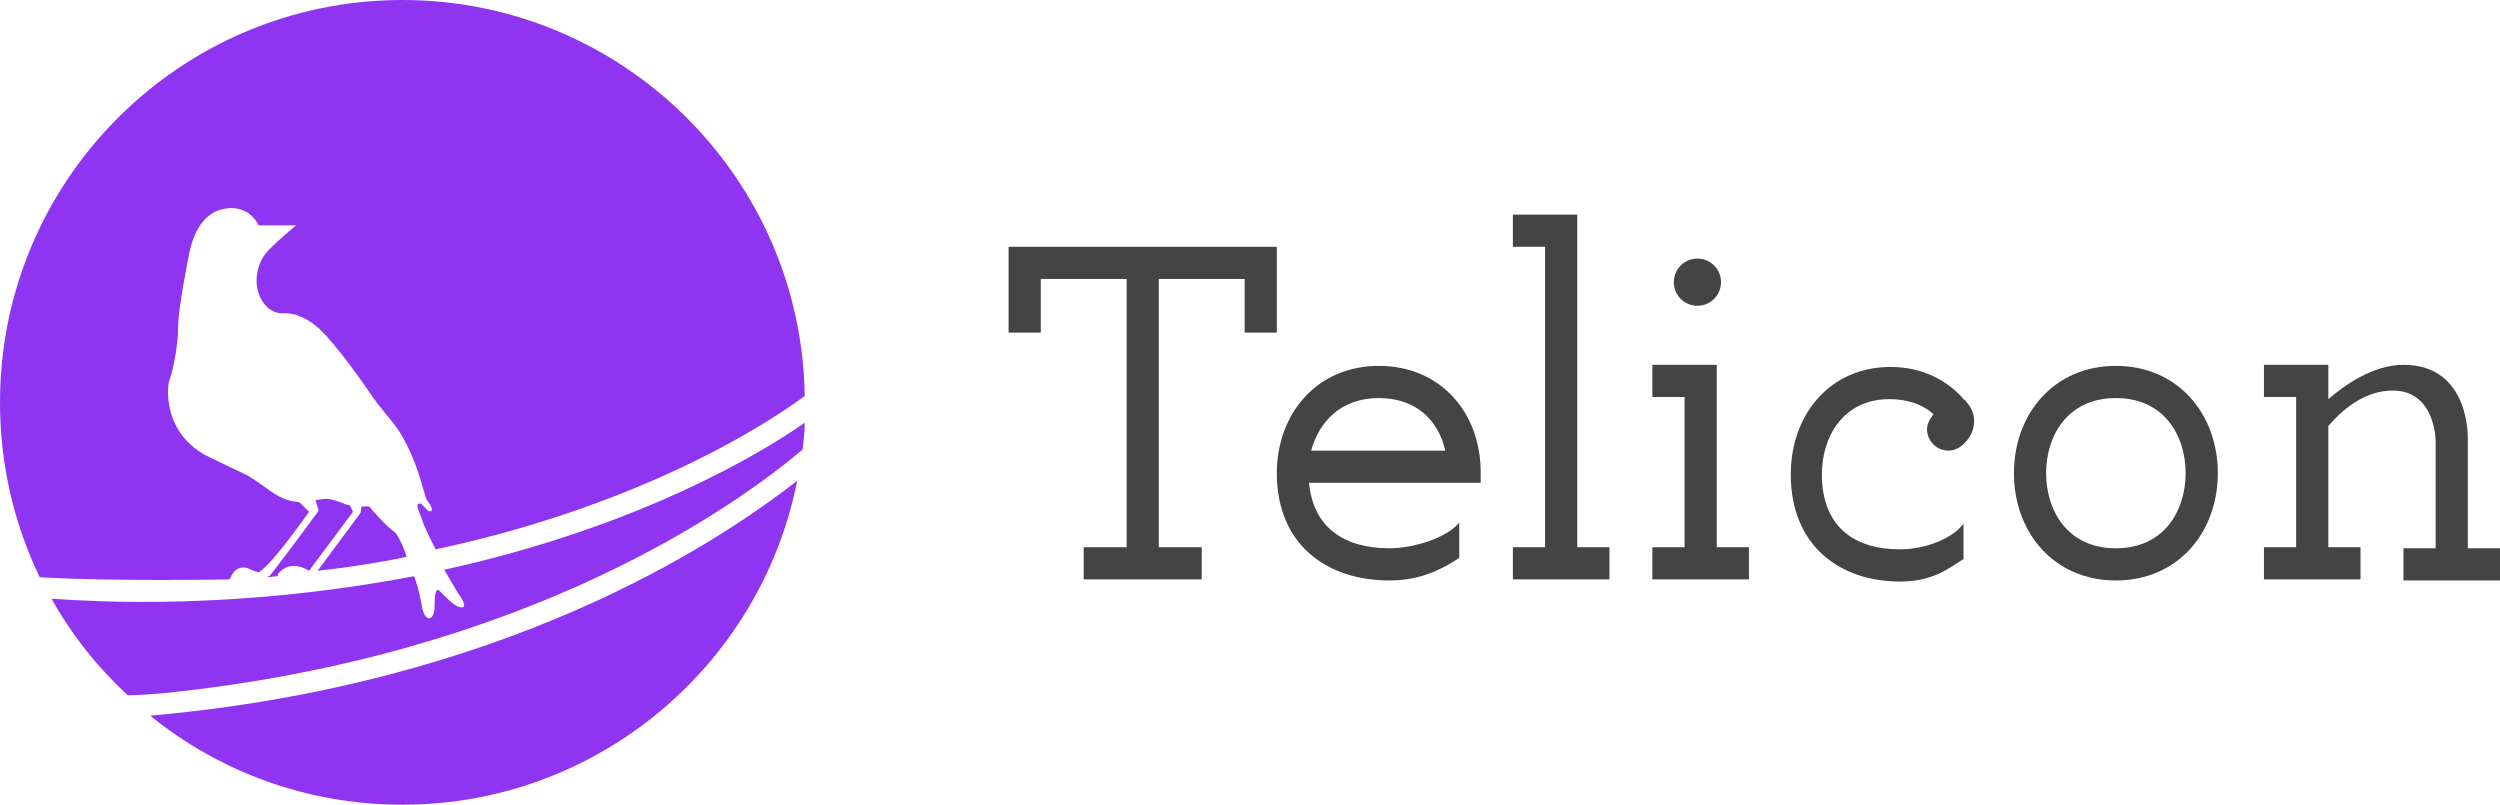
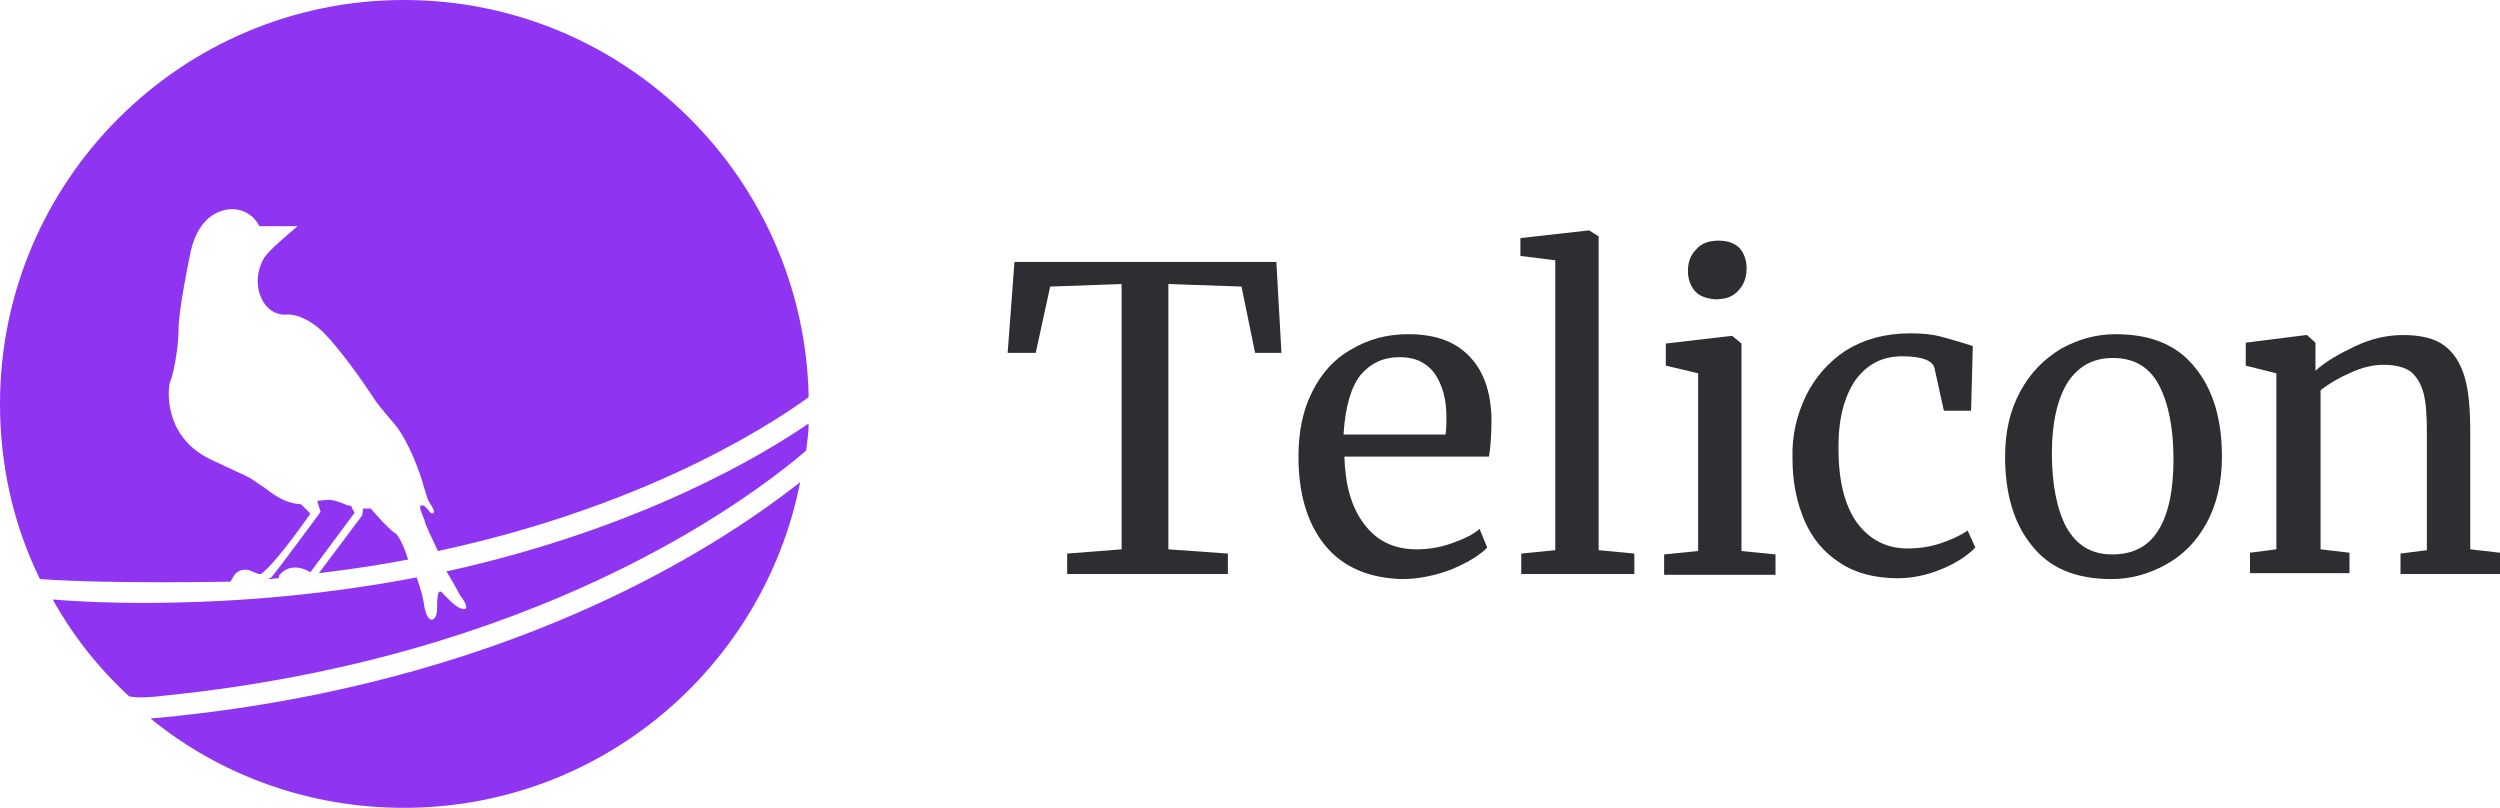
- <svg xmlns="http://www.w3.org/2000/svg" version="1.1" id="Layer_1" x="0px" y="0px" width="233px" height="75px" viewBox="0 0 233 75" enable-background="new 0 0 233 75" xml:space="preserve">
-   <g>
-     <path fill="#8F35F1" d="M24.9,53.8c0.3,0,0.7-0.1,1-0.1c0-0.101,0-0.2,0-0.2c1.2-1.5,2.9-0.3,2.9-0.3l4.1-5.5   c0,0-0.2-0.4-0.3-0.601c-0.1,0-0.3-0.1-0.4-0.1c-1.4-0.6-1.9-0.5-1.9-0.5c-0.3,0-0.6,0.1-0.9,0.1l0.3,1c0,0-4.2,5.7-4.6,6.101   C25,53.7,24.9,53.8,24.9,53.8z" />
-     <path fill="#8F35F1" d="M36.8,49.6C36,49.1,34.4,47.2,34.4,47.2s-0.3,0-0.7,0l-0.1,0.6l-4,5.4c2.7-0.3,5.4-0.7,8.3-1.3   C37.6,50.9,37.1,49.9,36.8,49.6z" />
-     <path fill="#8F35F1" d="M21.4,54l0.2-0.4c0.4-0.8,1.2-0.8,1.6-0.6c0.4,0.2,0.9,0.4,1,0.3c1.4-1,4.6-5.6,4.6-5.6l-0.9-0.9   C26.8,46.7,26,46.4,24.7,45.4C22.5,43.9,24,44.8,19.5,42.6c-4.5-2.199-3.9-6.8-3.7-7.2c0.2-0.4,0.8-3,0.8-4.9c0-1.8,1-6.7,1-6.7   c0.5-2.7,1.8-4.3,3.8-4.4s2.7,1.6,2.7,1.6h3.5c0,0-2.3,1.9-2.9,2.7c-0.6,0.8-1.2,2.5-0.4,4.1c0.8,1.6,2.2,1.4,2.2,1.4   s1.3-0.2,3.1,1.3c1.7,1.5,4.6,5.7,5,6.3c0.4,0.6,0.8,1.1,2.1,2.7c1.3,1.6,2.3,4.4,2.6,5.6c0.4,1.2,0.3,1.301,0.7,1.801   c0.4,0.6,0.2,0.699,0.2,0.699C40,47.8,39.7,47.4,39.7,47.4S39.4,47.1,39.3,47c-0.1-0.1-0.4-0.1-0.4,0.1c0,0.301,0.4,1.2,0.4,1.2   c0.1,0.5,0.7,1.7,1.3,2.9C61.2,46.8,73,38.4,75,36.9C74.7,16.5,58,0,37.5,0C16.8,0,0,16.8,0,37.5c0,5.8,1.3,11.3,3.7,16.3   C10.5,54.2,21.4,54,21.4,54z" />
-     <path fill="#8F35F1" d="M14,66.7c6.4,5.2,14.6,8.3,23.5,8.3c18.2,0,33.4-13,36.8-30.2C66.5,50.9,46.7,63.8,14,66.7z" />
-     <path fill="#8F35F1" d="M15.3,64.6C49.5,61.1,69,46.8,74.8,41.9C74.9,41.1,75,40.3,75,39.4C71,42.2,59.6,49.1,41.4,53.1   c0.6,1,1.1,1.9,1.3,2.2c0.6,0.8,0.8,1.4,0.2,1.3c-0.6-0.1-1.5-1.1-1.9-1.5c-0.4-0.399-0.5,0.301-0.5,1.5c0,1.2-0.9,1.601-1.2-0.199   C39.2,55.8,39,54.8,38.6,53.7C31.2,55.1,22.7,56.1,13.2,56.1c-2.7,0-5.5-0.1-8.4-0.3c1.9,3.4,4.3,6.4,7.1,9   C12.9,64.8,14.1,64.7,15.3,64.6z" />
+ <svg xmlns="http://www.w3.org/2000/svg" version="1.1" width="294px" height="95px" viewBox="0 0 294 95">
+   <g class="symbol" fill="#8F35F1">
+     <path class="st0" d="M31.5,68.1c0.4,0,0.9-0.1,1.3-0.1c0-0.1,0-0.3,0-0.3c1.5-1.9,3.7-0.4,3.7-0.4l5.2-7c0,0-0.3-0.5-0.4-0.8   c-0.1,0-0.4-0.1-0.5-0.1c-1.8-0.8-2.4-0.6-2.4-0.6c-0.4,0-0.8,0.1-1.1,0.1l0.4,1.3c0,0-5.3,7.2-5.8,7.7   C31.7,68,31.5,68.1,31.5,68.1z" />
+     <path class="st0" d="M46.6,62.8c-1-0.6-3-3-3-3s-0.4,0-0.9,0l-0.1,0.8l-5.1,6.8c3.4-0.4,6.8-0.9,10.5-1.6   C47.6,64.5,47,63.2,46.6,62.8z" />
+     <path class="st0" d="M27.1,68.4l0.3-0.5c0.5-1,1.5-1,2-0.8s1.1,0.5,1.3,0.4c1.8-1.3,5.8-7.1,5.8-7.1l-1.1-1.1   c-1.4-0.1-2.4-0.5-4.1-1.8c-2.8-1.9-0.9-0.8-6.6-3.5c-5.7-2.8-4.9-8.6-4.7-9.1c0.3-0.5,1-3.8,1-6.2c0-2.3,1.3-8.5,1.3-8.5   c0.6-3.4,2.3-5.4,4.8-5.6c2.5-0.1,3.4,2,3.4,2H35c0,0-2.9,2.4-3.7,3.4c-0.8,1-1.5,3.2-0.5,5.2c1,2,2.8,1.8,2.8,1.8s1.6-0.3,3.9,1.6   c2.2,1.9,5.8,7.2,6.3,8c0.5,0.8,1,1.4,2.7,3.4c1.6,2,2.9,5.6,3.3,7.1c0.5,1.5,0.4,1.6,0.9,2.3c0.5,0.8,0.3,0.9,0.3,0.9   c-0.3,0.3-0.6-0.3-0.6-0.3s-0.4-0.4-0.5-0.5c-0.1-0.1-0.5-0.1-0.5,0.1c0,0.4,0.5,1.5,0.5,1.5c0.1,0.6,0.9,2.2,1.6,3.7   c26.1-5.6,41-16.2,43.6-18.1C94.6,20.9,73.5,0,47.5,0C21.3,0,0,21.3,0,47.5c0,7.3,1.6,14.3,4.7,20.6C13.3,68.7,27.1,68.4,27.1,68.4   z" />
+     <path class="st0" d="M17.7,84.5C25.8,91.1,36.2,95,47.5,95c23.1,0,42.3-16.5,46.6-38.3C84.2,64.5,59.2,80.8,17.7,84.5z" />
+     <path class="st0" d="M19.4,81.8c43.3-4.4,68-22.5,75.4-28.8c0.1-1,0.3-2,0.3-3.2c-5.1,3.5-19.5,12.3-42.6,17.4   c0.8,1.3,1.4,2.4,1.6,2.8c0.8,1,1,1.8,0.3,1.6c-0.8-0.1-1.9-1.4-2.4-1.9c-0.5-0.5-0.6,0.4-0.6,1.9c0,1.5-1.1,2-1.5-0.3   c-0.1-0.8-0.4-2-0.9-3.4c-9.4,1.8-20.1,3-32.2,3c-3.4,0-7-0.1-10.6-0.4c2.4,4.3,5.4,8.1,9,11.4C16.3,82.1,17.9,82,19.4,81.8z" />
  </g>
-   <g>
-     <polygon fill="#444444" points="116,23 108,23 105,23 97,23 94,23 94,26 94,31 97,31 97,26 105,26 105,51 101,51 101,54 105,54    108,54 112,54 112,51 108,51 108,26 116,26 116,31 119,31 119,26 119,23  " />
-     <polygon fill="#444444" points="147,51 147,23 147,20 141,20 141,23 144,23 144,51 141,51 141,54 144,54 147,54 150,54 150,51  " />
-     <path fill="#444444" d="M230,51V41c0,0,0.3-7-6-7c-2.9,0-5.6,2-7,3.2V37v-3h-3h-3v3h3v14h-3v3h3h3h3v-3h-3V39.7   c1.2-1.4,3.3-3.3,6-3.3c4,0,4,4.7,4,4.7v10h-3v3h3h3h3v-3h-3V51z" />
-     <path fill="#444444" d="M197.2,37.1c4.5,0,6.5,3.5,6.5,7s-2,7-6.5,7s-6.5-3.5-6.5-7S192.7,37.1,197.2,37.1 M197.2,34.1   c-5.8,0-9.5,4.5-9.5,10s3.7,10,9.5,10s9.5-4.5,9.5-10S203,34.1,197.2,34.1L197.2,34.1z" />
-     <polygon fill="#444444" points="160,51 160,37 160,34 157,34 154,34 154,37 157,37 157,51 154,51 154,54 157,54 160,54 163,54    163,51  " />
-     <circle fill="#444444" cx="158.2" cy="26.3" r="2.2" />
-     <path fill="#444444" d="M183.3,37.5L183.3,37.5L183.3,37.5c-0.1-0.1-0.1-0.1-0.1-0.2c0,0,0,0-0.101,0c-1.6-1.9-4-3.1-6.899-3.1   c-5.7,0-9.3,4.5-9.3,10c0,6.7,4.6,10,10.199,10c3,0,4.5-1.2,5.9-2.101v-3.3c-1,1.4-3.6,2.4-5.9,2.4c-4.399,0-7.3-2.2-7.3-7   c0-3.5,2-7,6.3-7c1.7,0,3.101,0.5,4.101,1.399c-0.3,0.4-0.601,0.9-0.601,1.4c0,1.1,0.9,2,2,2c0.601,0,1.101-0.3,1.5-0.7l0,0   C184.2,40.2,184.3,38.6,183.3,37.5z" />
-     <path fill="#444444" d="M138,44c0-5.5-3.7-9.9-9.5-9.9s-9.5,4.5-9.5,10c0,6.7,4.7,10,10.5,10c3.1,0,5.1-1.199,6.5-2.1v-3.3   c-1.1,1.399-4.2,2.399-6.5,2.399c-4.2,0-7.1-1.899-7.5-6.1h16V44L138,44z M128.5,37.1c3.6,0,5.6,2.2,6.2,4.9h-12.5   C122.9,39.4,124.9,37.1,128.5,37.1z" />
+   <g class="wordmark" fill="#2e2e32">
+     <path d="M132,33.4l-8.5,0.3l-1.7,7.8h-3.3l0.8-10.7h30.8l0.6,10.7h-3.1l-1.6-7.8l-8.6-0.3v31.2l7,0.5v2.4h-18.9v-2.4l6.4-0.5V33.4z   " />
+     <path d="M155.8,64.1c-2.1-2.6-3.1-6.1-3.1-10.4c0-2.9,0.5-5.4,1.6-7.6c1.1-2.2,2.6-3.9,4.6-5c2-1.2,4.2-1.8,6.7-1.8   c3.1,0,5.4,0.8,7.1,2.5c1.7,1.7,2.6,4.1,2.7,7.3c0,2-0.1,3.5-0.3,4.6h-17c0.1,3.3,0.8,5.9,2.3,7.9c1.5,2,3.5,3,6.2,3   c1.3,0,2.7-0.2,4.1-0.7c1.4-0.5,2.5-1,3.3-1.7l0.9,2.2c-1,1-2.4,1.8-4.3,2.6c-1.9,0.7-3.8,1.1-5.7,1.1   C161,68,157.9,66.7,155.8,64.1z M170,51.1c0.1-0.7,0.1-1.4,0.1-2.1c0-2.1-0.5-3.8-1.4-5.1c-0.9-1.2-2.2-1.9-4.1-1.9   c-1.9,0-3.4,0.7-4.6,2.1c-1.1,1.4-1.8,3.7-2,7H170z" />
+     <path d="M182.8,30.6l-4-0.5V28l8-0.9h0.1l1.1,0.7v36.9l4.2,0.4v2.4h-13.3v-2.4l4-0.4V30.6z" />
+     <path d="M199.7,43.9l-3.8-0.9v-2.6l7.7-0.9h0.1l1.1,0.9v24.4l4,0.4v2.4h-13.1v-2.4l4-0.4V43.9z M199.3,34.2   c-0.5-0.6-0.8-1.4-0.8-2.3c0-1.1,0.3-1.9,1-2.6c0.6-0.7,1.5-1,2.6-1c1.1,0,1.9,0.3,2.5,0.9c0.5,0.6,0.8,1.4,0.8,2.3   c0,1.1-0.3,2-1,2.7c-0.6,0.7-1.5,1-2.7,1h0C200.6,35.1,199.8,34.8,199.3,34.2z" />
+     <path d="M212.4,46.5c1.1-2.2,2.7-4,4.7-5.3c2.1-1.3,4.6-2,7.5-2c1.4,0,2.6,0.1,3.7,0.4s2.2,0.6,3.7,1.1l-0.2,7.6h-3.2l-1.1-5   c-0.2-0.9-1.5-1.4-3.8-1.4c-2.3,0-4.1,0.9-5.5,2.8c-1.3,1.9-2,4.5-2,7.9c0,3.9,0.7,6.8,2.2,8.9c1.5,2,3.5,3,5.9,3   c1.4,0,2.7-0.2,3.9-0.6c1.2-0.4,2.3-0.9,3.2-1.5l0.9,2c-0.9,0.9-2.2,1.8-3.9,2.5S225,68,223.2,68c-2.7,0-5-0.6-6.8-1.8   c-1.9-1.2-3.3-2.9-4.2-5c-0.9-2.1-1.4-4.5-1.4-7.2C210.7,51.2,211.3,48.8,212.4,46.5z" />
+     <path d="M237.6,46c1.2-2.2,2.8-3.8,4.8-5c2-1.1,4.1-1.7,6.4-1.7c4.2,0,7.3,1.3,9.4,4c2.1,2.6,3.1,6.1,3.1,10.4c0,3-0.6,5.6-1.8,7.8   c-1.2,2.2-2.8,3.8-4.8,4.9c-2,1.1-4.1,1.7-6.4,1.7c-4.2,0-7.3-1.3-9.4-4c-2.1-2.6-3.1-6.1-3.1-10.4C235.8,50.7,236.4,48.2,237.6,46   z M253.8,62.4c1.2-1.9,1.8-4.7,1.8-8.4c0-3.7-0.6-6.6-1.7-8.7c-1.1-2.1-2.9-3.2-5.4-3.2c-2.3,0-4,0.9-5.3,2.8   c-1.2,1.9-1.9,4.7-1.9,8.4c0,3.7,0.6,6.6,1.7,8.7c1.2,2.1,2.9,3.2,5.4,3.2C250.8,65.2,252.6,64.3,253.8,62.4z" />
+     <path d="M267.7,43.9l-3.6-0.9v-2.7l7.1-0.9h0.1l1,0.9v2.1l0,1.2c1.2-1.1,2.8-2,4.7-2.9c1.9-0.9,3.8-1.3,5.6-1.3   c2.1,0,3.7,0.4,4.8,1.2c1.1,0.8,1.9,2,2.4,3.6c0.5,1.6,0.7,3.8,0.7,6.6v13.8L294,65v2.5h-11.7v-2.4l3.1-0.4V50.8   c0-1.9-0.1-3.5-0.4-4.6c-0.3-1.1-0.8-1.9-1.5-2.5c-0.7-0.5-1.8-0.8-3.2-0.8c-1.2,0-2.5,0.3-3.8,0.9c-1.4,0.6-2.6,1.3-3.6,2.1v18.7   l3.4,0.4v2.4h-11.7v-2.4l3.1-0.4V43.9z" />
  </g>
</svg>
